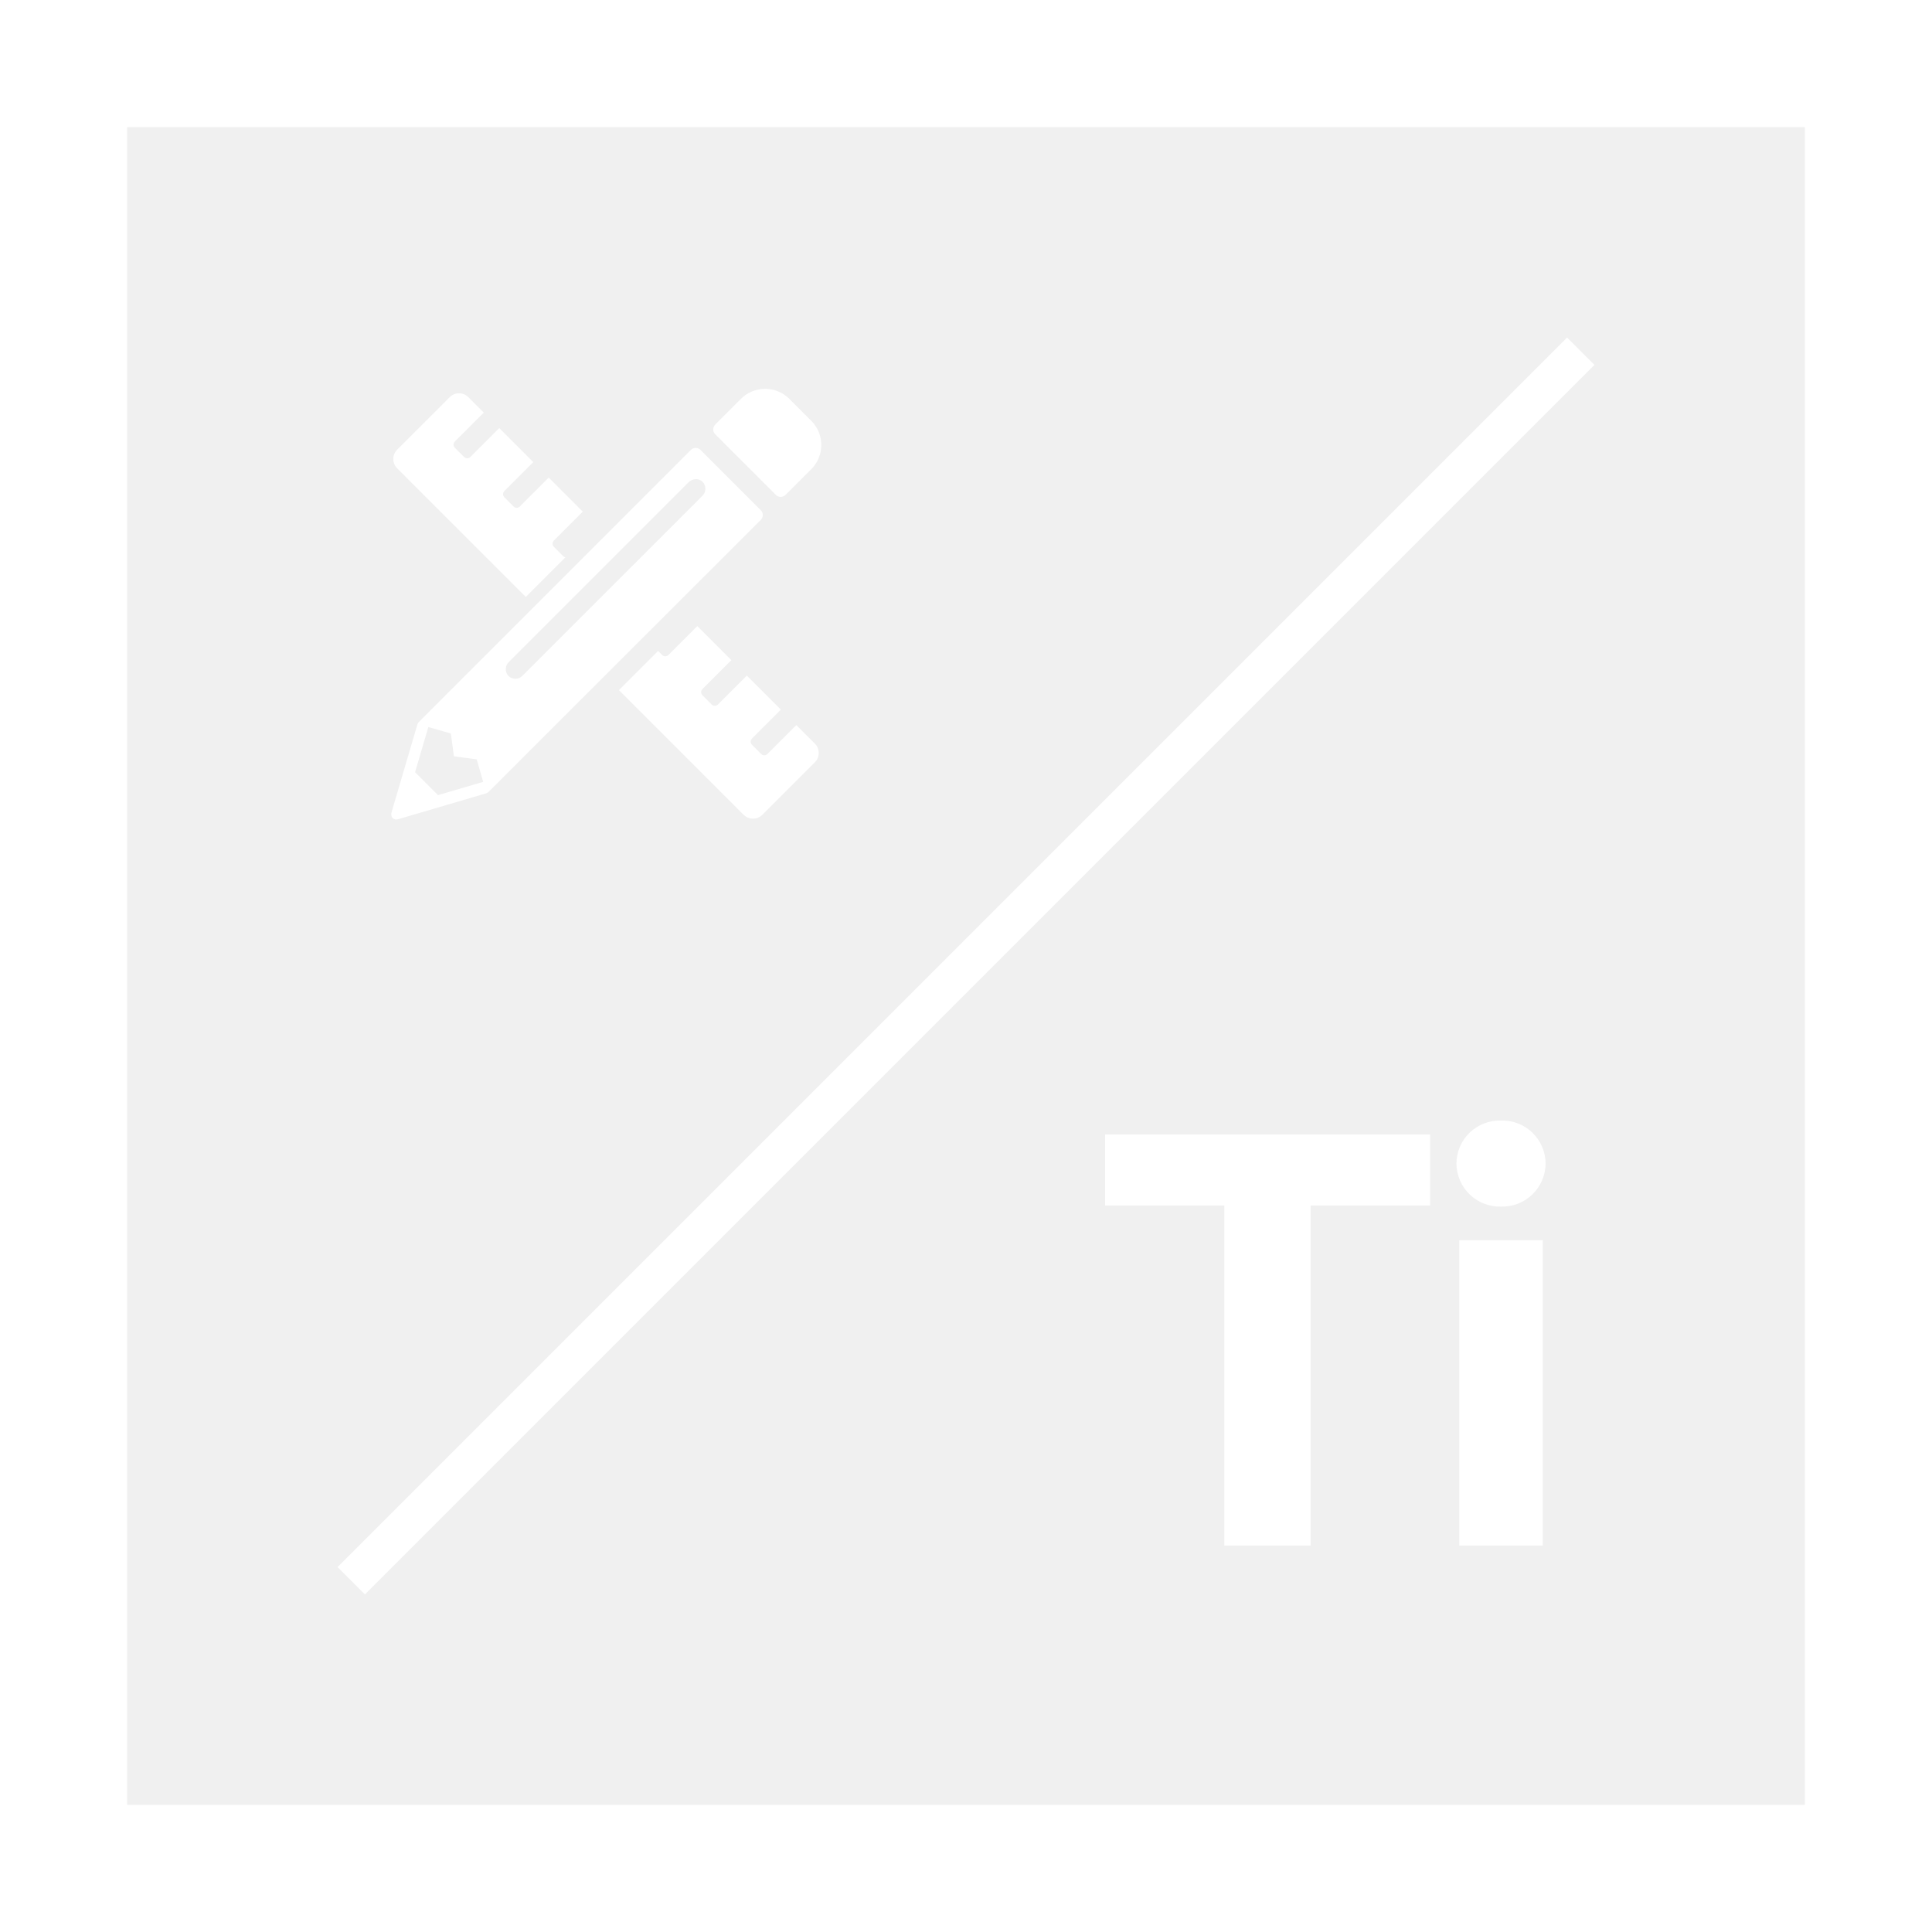
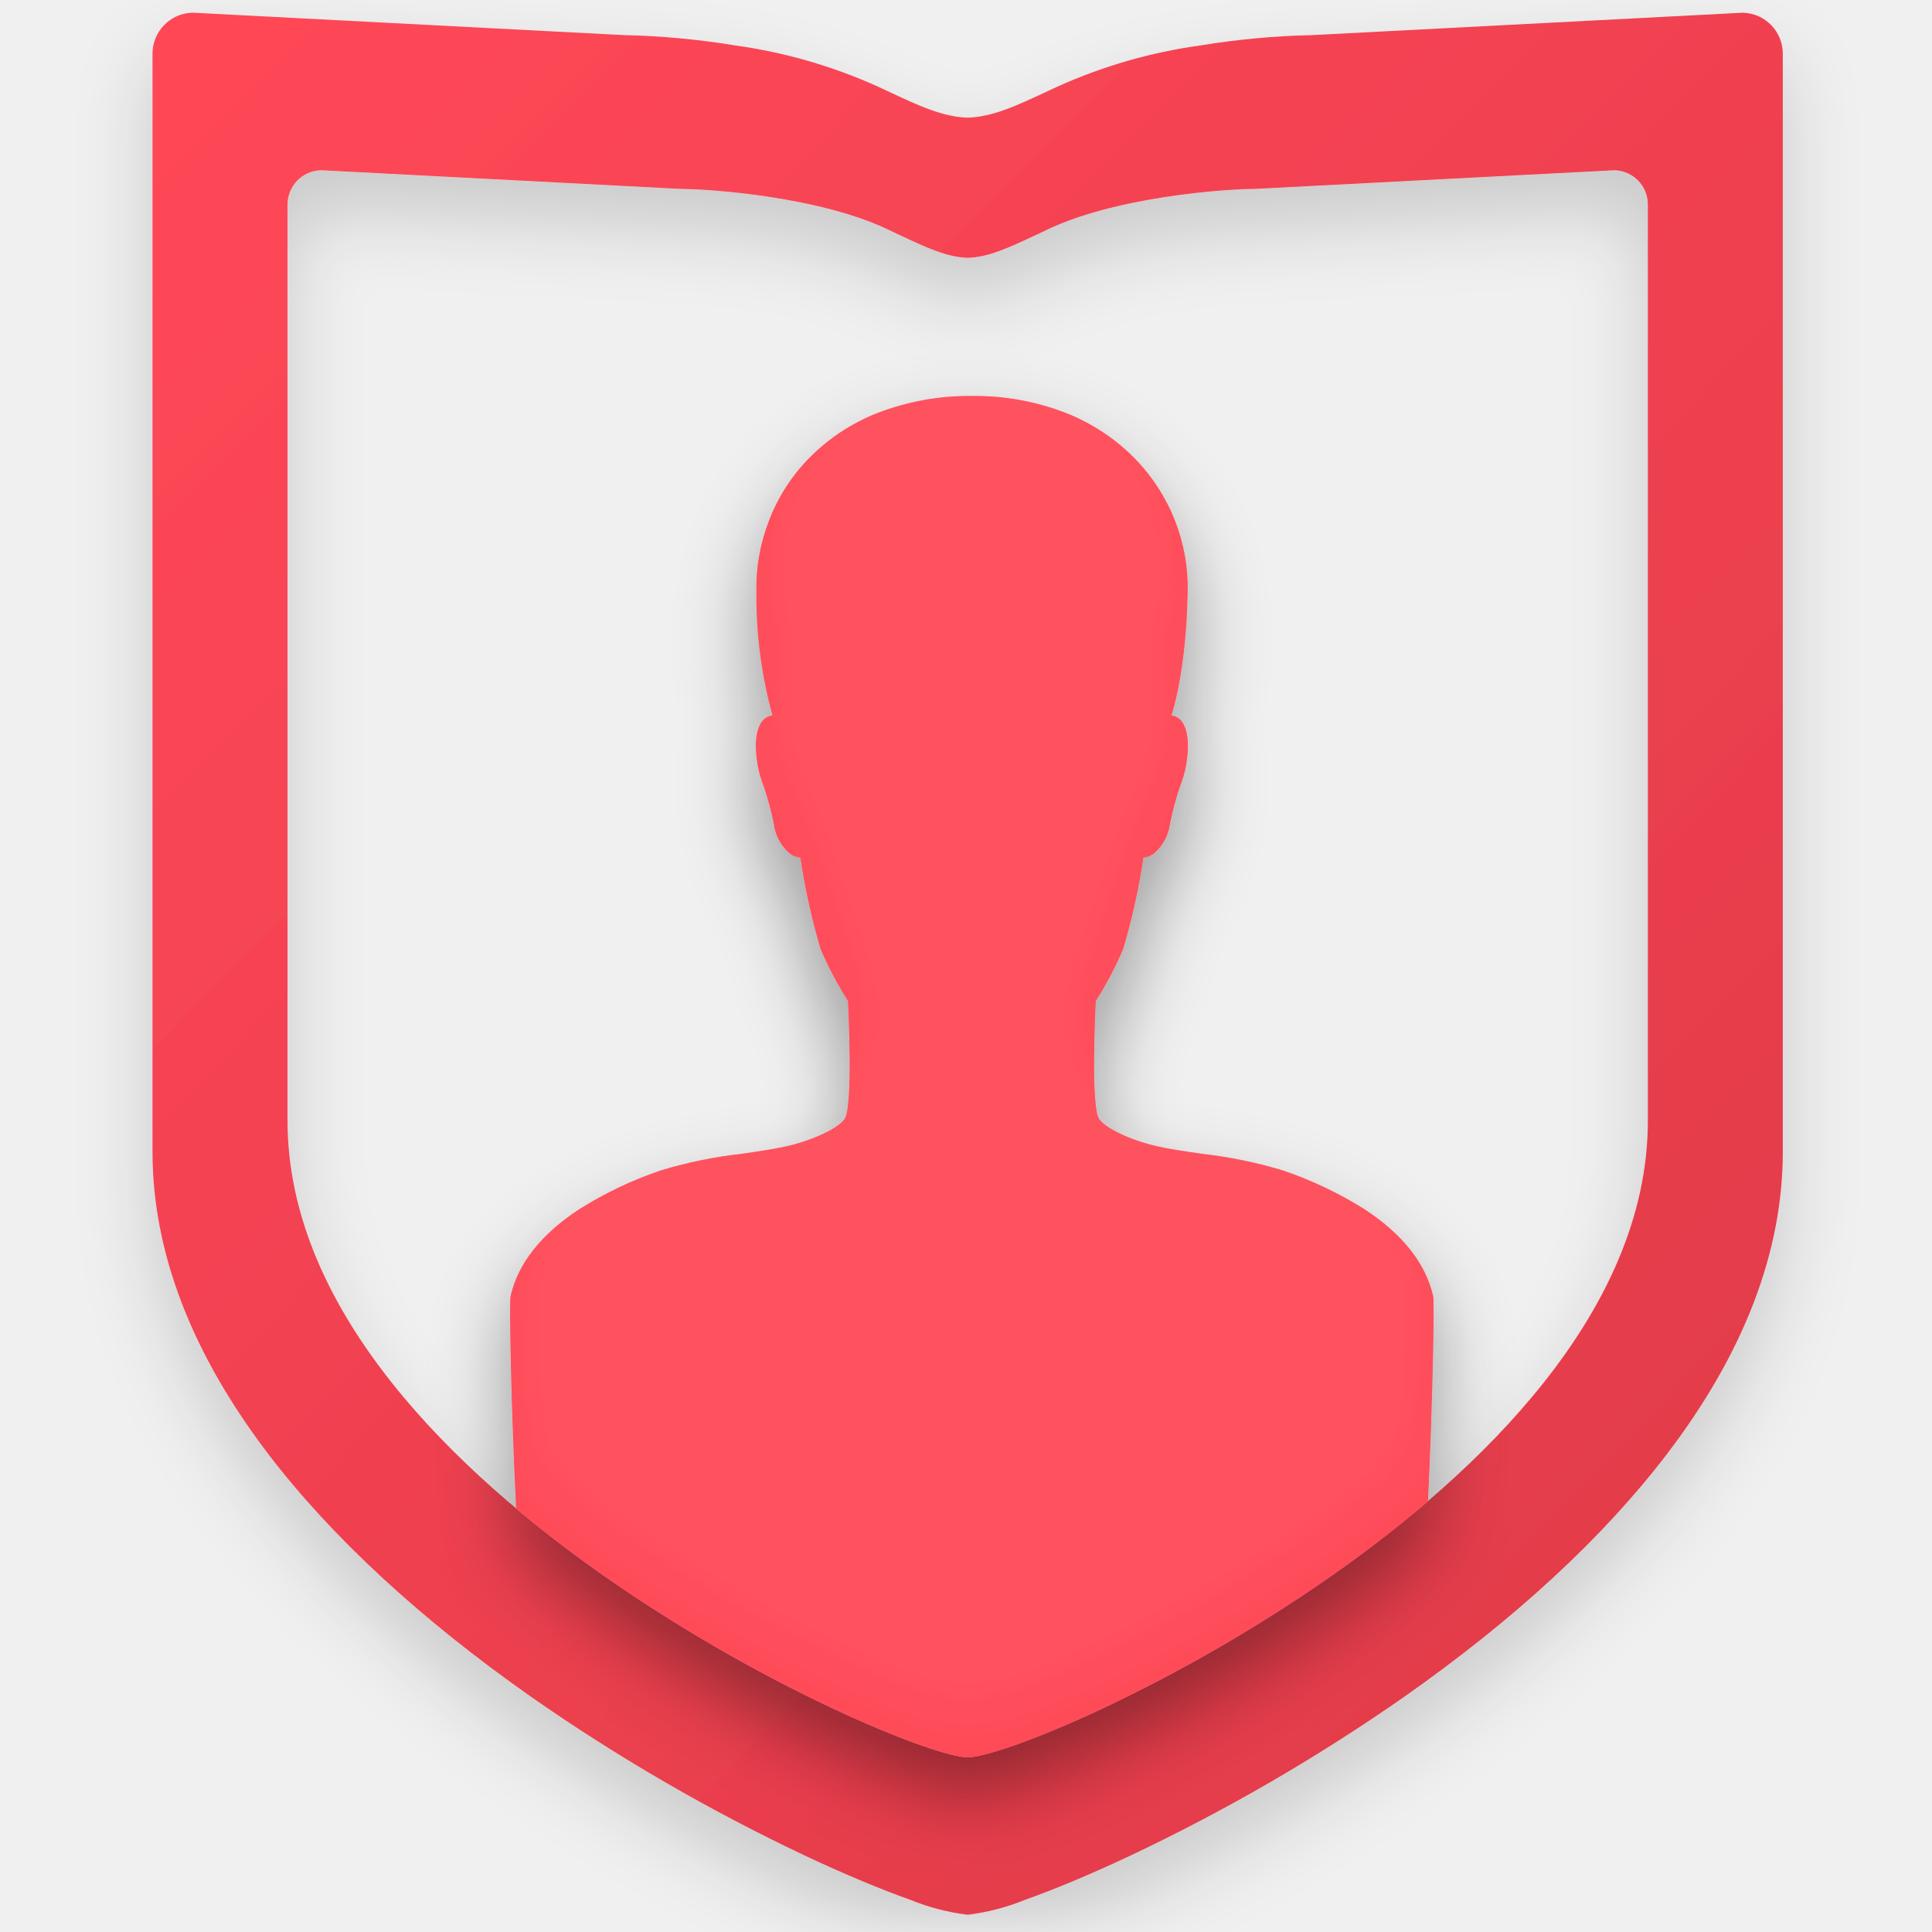
<svg xmlns="http://www.w3.org/2000/svg" width="152" height="152" viewBox="0 0 152 152">
  <defs>
-     <clipPath id="a">
-       <rect width="35" height="35" transform="translate(-0.4 -0.4)" fill="#fff" />
-     </clipPath>
-     <clipPath id="c">
+     <linearGradient id="a" x1="0.069" x2="0.896" y2="0.938" gradientUnits="objectBoundingBox">
+       <stop offset="0" stop-color="#ff4757" />
+       <stop offset="1" stop-color="#e13b49" />
+     </linearGradient>
+     <filter id="b" x="3" y="-5" width="146.266" height="167.644" filterUnits="userSpaceOnUse">
+       <feOffset dy="3" input="SourceAlpha" />
+       <feGaussianBlur stdDeviation="3" result="c" />
+       <feFlood flood-opacity="0.161" />
+       <feComposite operator="in" in2="c" />
+       <feComposite in="SourceGraphic" />
+     </filter>
+     <filter id="d" x="31.132" y="25.136" width="90.668" height="125.115" filterUnits="userSpaceOnUse">
+       <feOffset dy="3" input="SourceAlpha" />
+       <feGaussianBlur stdDeviation="3" result="e" />
+       <feFlood flood-opacity="0.38" />
+       <feComposite operator="in" in2="e" />
+       <feComposite in="SourceGraphic" />
+     </filter>
+     <filter id="f" x="31.132" y="19.136" width="90.668" height="125.115" filterUnits="userSpaceOnUse">
+       <feOffset dy="-3" input="SourceAlpha" />
+       <feGaussianBlur stdDeviation="3" result="g" />
+       <feFlood flood-color="#fff" flood-opacity="0.62" />
+       <feComposite operator="in" in2="g" />
+       <feComposite in="SourceGraphic" />
+     </filter>
+     <clipPath id="i">
      <rect width="152" height="152" />
    </clipPath>
  </defs>
-   <g id="b" clip-path="url(#c)">
-     <g fill="none">
-       <path d="M0,0H152V152H0Z" stroke="none" />
-       <path d="M 10 10 L 10 142 L 142 142 L 142 10 L 10 10 M 0 0 L 152 0 L 152 152 L 0 152 L 0 0 Z" stroke="none" fill="#fff" />
+   <g id="h" clip-path="url(#i)">
+     <g transform="translate(-42 -37)">
+       <g transform="matrix(1, 0, 0, 1, 42, 37)" filter="url(#b)">
+         <path d="M-11276.867-572.357a17.461,17.461,0,0,1-4.516-1.174c-2.332-.825-5.129-2-8.1-3.387a148.97,148.97,0,0,1-21.758-12.6c-8.68-6.1-15.609-12.5-20.605-19.024-6.074-7.942-9.156-15.959-9.156-23.827V-718.8a3.228,3.228,0,0,1,3.082-3.2l.129,0,33.84,1.76a62.286,62.286,0,0,1,8.766.81,41,41,0,0,1,11.25,3.24l.727.341c2.539,1.186,4.367,2.043,6.34,2.107,1.965-.064,3.8-.921,6.34-2.107l0,0c.238-.11.477-.223.727-.338a40.956,40.956,0,0,1,11.25-3.24,62.286,62.286,0,0,1,8.766-.81l33.84-1.76.129,0a3.224,3.224,0,0,1,3.078,3.2v86.426c0,7.868-3.078,15.885-9.16,23.827-4.988,6.527-11.922,12.928-20.6,19.024a148.816,148.816,0,0,1-21.758,12.6c-2.965,1.391-5.77,2.562-8.094,3.387A17.515,17.515,0,0,1-11276.867-572.357Zm-50.941-137.248a2.7,2.7,0,0,0-2.57,2.673v72.107c0,15.134,13.508,27.8,24.84,35.754a124.085,124.085,0,0,0,18.148,10.516c5.582,2.615,9.371,3.805,10.52,3.805s4.941-1.191,10.527-3.805a124.38,124.38,0,0,0,18.152-10.516c11.332-7.957,24.836-20.619,24.836-35.754v-72.107a2.693,2.693,0,0,0-2.57-2.673l-.105,0-28.238,1.467c-2.113,0-11.137.573-16.7,3.379-.176.081-.344.16-.508.238l-.09.042c-2.125.992-3.66,1.708-5.3,1.763-1.645-.056-3.176-.772-5.293-1.763-.2-.091-.395-.185-.6-.28-5.562-2.805-14.59-3.379-16.7-3.379l-28.234-1.467Z" transform="translate(11353 723)" fill="url(#a)" />
+       </g>
+       <g transform="matrix(1, 0, 0, 1, 42, 37)" filter="url(#d)">
+         <path d="M-11262.891-569.775c-1.152,0-4.934-1.191-10.523-3.807a123.847,123.847,0,0,1-18.148-10.515c-2.437-1.71-4.738-3.476-6.852-5.25-.383-7.541-.559-16.169-.441-16.708.586-2.574,2.406-4.879,5.422-6.851a30.225,30.225,0,0,1,6.406-3.047,35.86,35.86,0,0,1,6.363-1.306h0c1.277-.185,2.488-.36,3.492-.585,1.672-.366,3.836-1.226,4.563-2.1.75-.9.3-9.246.3-9.33a29.062,29.062,0,0,1-2.16-4.105,52.639,52.639,0,0,1-1.582-7.171v0a1.592,1.592,0,0,1-.855-.341,3.664,3.664,0,0,1-1.246-2.384,23.887,23.887,0,0,0-.781-2.882,8.709,8.709,0,0,1-.621-3.457c.105-2.061,1.176-2.12,1.3-2.12h.008v0a35.358,35.358,0,0,1-1.27-9.706,14.649,14.649,0,0,1,1-5.646,14.369,14.369,0,0,1,3.16-4.915,15.5,15.5,0,0,1,5.371-3.539,20.083,20.083,0,0,1,7.449-1.341,19.8,19.8,0,0,1,7.406,1.349,15.567,15.567,0,0,1,5.379,3.559,14.679,14.679,0,0,1,3.176,4.9,14.45,14.45,0,0,1,1,5.628c-.125,6.427-1.27,9.678-1.285,9.709h0c.125,0,1.2.06,1.3,2.12a8.7,8.7,0,0,1-.621,3.459v.009a23.262,23.262,0,0,0-.777,2.872,3.7,3.7,0,0,1-1.258,2.384,1.57,1.57,0,0,1-.844.341v.021a51.987,51.987,0,0,1-1.59,7.153,27.653,27.653,0,0,1-2.156,4.105c0,.084-.449,8.434.3,9.33.727.875,2.891,1.736,4.559,2.1,1.008.225,2.219.4,3.5.586a36.026,36.026,0,0,1,6.359,1.306,30.51,30.51,0,0,1,6.414,3.048c3.012,1.971,4.832,4.276,5.414,6.851.109.514-.051,8.671-.41,16.116-2.3,1.98-4.84,3.946-7.543,5.842a124.954,124.954,0,0,1-18.148,10.515C-11257.949-570.966-11261.73-569.775-11262.891-569.775Z" transform="translate(11339.02 708.03)" fill="#ff4757" />
+       </g>
+       <g transform="matrix(1, 0, 0, 1, 42, 37)" filter="url(#f)">
+         <path d="M-11262.891-569.775c-1.152,0-4.934-1.191-10.523-3.807a123.847,123.847,0,0,1-18.148-10.515c-2.437-1.71-4.738-3.476-6.852-5.25-.383-7.541-.559-16.169-.441-16.708.586-2.574,2.406-4.879,5.422-6.851a30.225,30.225,0,0,1,6.406-3.047,35.86,35.86,0,0,1,6.363-1.306h0c1.277-.185,2.488-.36,3.492-.585,1.672-.366,3.836-1.226,4.563-2.1.75-.9.3-9.246.3-9.33a29.062,29.062,0,0,1-2.16-4.105,52.639,52.639,0,0,1-1.582-7.171v0a1.592,1.592,0,0,1-.855-.341,3.664,3.664,0,0,1-1.246-2.384,23.887,23.887,0,0,0-.781-2.882,8.709,8.709,0,0,1-.621-3.457c.105-2.061,1.176-2.12,1.3-2.12h.008v0a35.358,35.358,0,0,1-1.27-9.706,14.649,14.649,0,0,1,1-5.646,14.369,14.369,0,0,1,3.16-4.915,15.5,15.5,0,0,1,5.371-3.539,20.083,20.083,0,0,1,7.449-1.341,19.8,19.8,0,0,1,7.406,1.349,15.567,15.567,0,0,1,5.379,3.559,14.679,14.679,0,0,1,3.176,4.9,14.45,14.45,0,0,1,1,5.628c-.125,6.427-1.27,9.678-1.285,9.709h0c.125,0,1.2.06,1.3,2.12a8.7,8.7,0,0,1-.621,3.459v.009a23.262,23.262,0,0,0-.777,2.872,3.7,3.7,0,0,1-1.258,2.384,1.57,1.57,0,0,1-.844.341v.021a51.987,51.987,0,0,1-1.59,7.153,27.653,27.653,0,0,1-2.156,4.105c0,.084-.449,8.434.3,9.33.727.875,2.891,1.736,4.559,2.1,1.008.225,2.219.4,3.5.586a36.026,36.026,0,0,1,6.359,1.306,30.51,30.51,0,0,1,6.414,3.048c3.012,1.971,4.832,4.276,5.414,6.851.109.514-.051,8.671-.41,16.116-2.3,1.98-4.84,3.946-7.543,5.842a124.954,124.954,0,0,1-18.148,10.515C-11257.949-570.966-11261.73-569.775-11262.891-569.775Z" transform="translate(11339.02 708.03)" fill="rgba(255,71,87,0.08)" />
+       </g>
    </g>
-     <rect width="3.04" height="136.8" transform="translate(123.292 26.559) rotate(45)" fill="#fff" />
-     <g transform="translate(30.4 30.4)" clip-path="url(#a)">
-       <path d="M-1012.077-514.924h0l-.007,0,0,0,0,0-.008,0h0a.437.437,0,0,1-.088-.065l0,0,0,0,0-.005,0,0a.428.428,0,0,1-.071-.1h0s0-.006,0-.008v0l0-.006,0-.006a.026.026,0,0,1,0,0s0-.006,0-.01a.455.455,0,0,1-.034-.2h0v-.006s0-.005,0-.008h0a.484.484,0,0,1,.021-.1l2.032-6.909a.508.508,0,0,1,.148-.234l.019-.02.977-.977,20.369-20.369A.539.539,0,0,1-988-544l4.8,4.8a.539.539,0,0,1-.023.761l-18.3,18.283-.014.015-3.008,3.008-.036.034c-.012.011-.022.025-.034.036a.51.51,0,0,1-.216.128l-6.919,2.035a.481.481,0,0,1-.138.02A.457.457,0,0,1-1012.077-514.924Zm1.666-3.677,1.805,1.806,3.552-1.045-.506-1.77-1.794-.243-.243-1.794-1.77-.506Zm21.513-22.808-14.13,14.131a.788.788,0,0,0-.034,1.113.788.788,0,0,0,1.113-.034l14.131-14.13a.789.789,0,0,0,.034-1.113.738.738,0,0,0-.525-.214.833.833,0,0,0-.588.247Zm4.346,26.171-9.821-9.821,3.081-3.081.322.322a.341.341,0,0,0,.243.1.344.344,0,0,0,.243-.1l2.277-2.277,2.678,2.678-2.276,2.276a.344.344,0,0,0,0,.487l.732.731a.342.342,0,0,0,.244.1.344.344,0,0,0,.243-.1l2.276-2.277,2.678,2.678-2.276,2.276a.341.341,0,0,0-.1.243.342.342,0,0,0,.1.243l.73.73a.341.341,0,0,0,.243.1.344.344,0,0,0,.243-.1l2.276-2.276,1.461,1.461a1.026,1.026,0,0,1,.3.73,1.027,1.027,0,0,1-.3.73l-4.139,4.139a1.027,1.027,0,0,1-.731.3,1.026,1.026,0,0,1-.731-.3Zm-17.149-17.151-10.121-10.121a1.025,1.025,0,0,1-.3-.73,1.024,1.024,0,0,1,.3-.73l4.139-4.139a1.025,1.025,0,0,1,.73-.3,1.025,1.025,0,0,1,.73.3l1.217,1.217-2.276,2.277a.344.344,0,0,0,0,.487l.73.73a.342.342,0,0,0,.243.1.344.344,0,0,0,.243-.1l2.276-2.276,2.678,2.678-2.276,2.277a.342.342,0,0,0-.1.244.342.342,0,0,0,.1.243l.73.73a.342.342,0,0,0,.243.1.344.344,0,0,0,.243-.1l2.276-2.276,2.678,2.678-2.276,2.277a.345.345,0,0,0-.1.244.345.345,0,0,0,.1.244l.73.73a.345.345,0,0,0,.182.1l-3.124,3.124h0Zm19.693-8.01-4.8-4.8a.539.539,0,0,1,.023-.761l1.958-1.958a2.694,2.694,0,0,1,3.8-.114l1.845,1.845a2.693,2.693,0,0,1-.113,3.8l-1.958,1.959a.569.569,0,0,1-.4.169.5.5,0,0,1-.363-.149Z" transform="translate(1012.667 548.953)" fill="#fff" />
-     </g>
-     <path d="M18.514-39.412V-66.173h9.4v-5.581H2.344v5.581h9.378v26.761Zm11.694,0h6.567V-63.438H30.208Zm3.283-26.671A3.413,3.413,0,0,0,37-69.467a3.4,3.4,0,0,0-3.508-3.384,3.4,3.4,0,0,0-3.508,3.384A3.413,3.413,0,0,0,33.491-66.083Z" transform="translate(84.6 161.012)" fill="#fff" />
  </g>
</svg>
